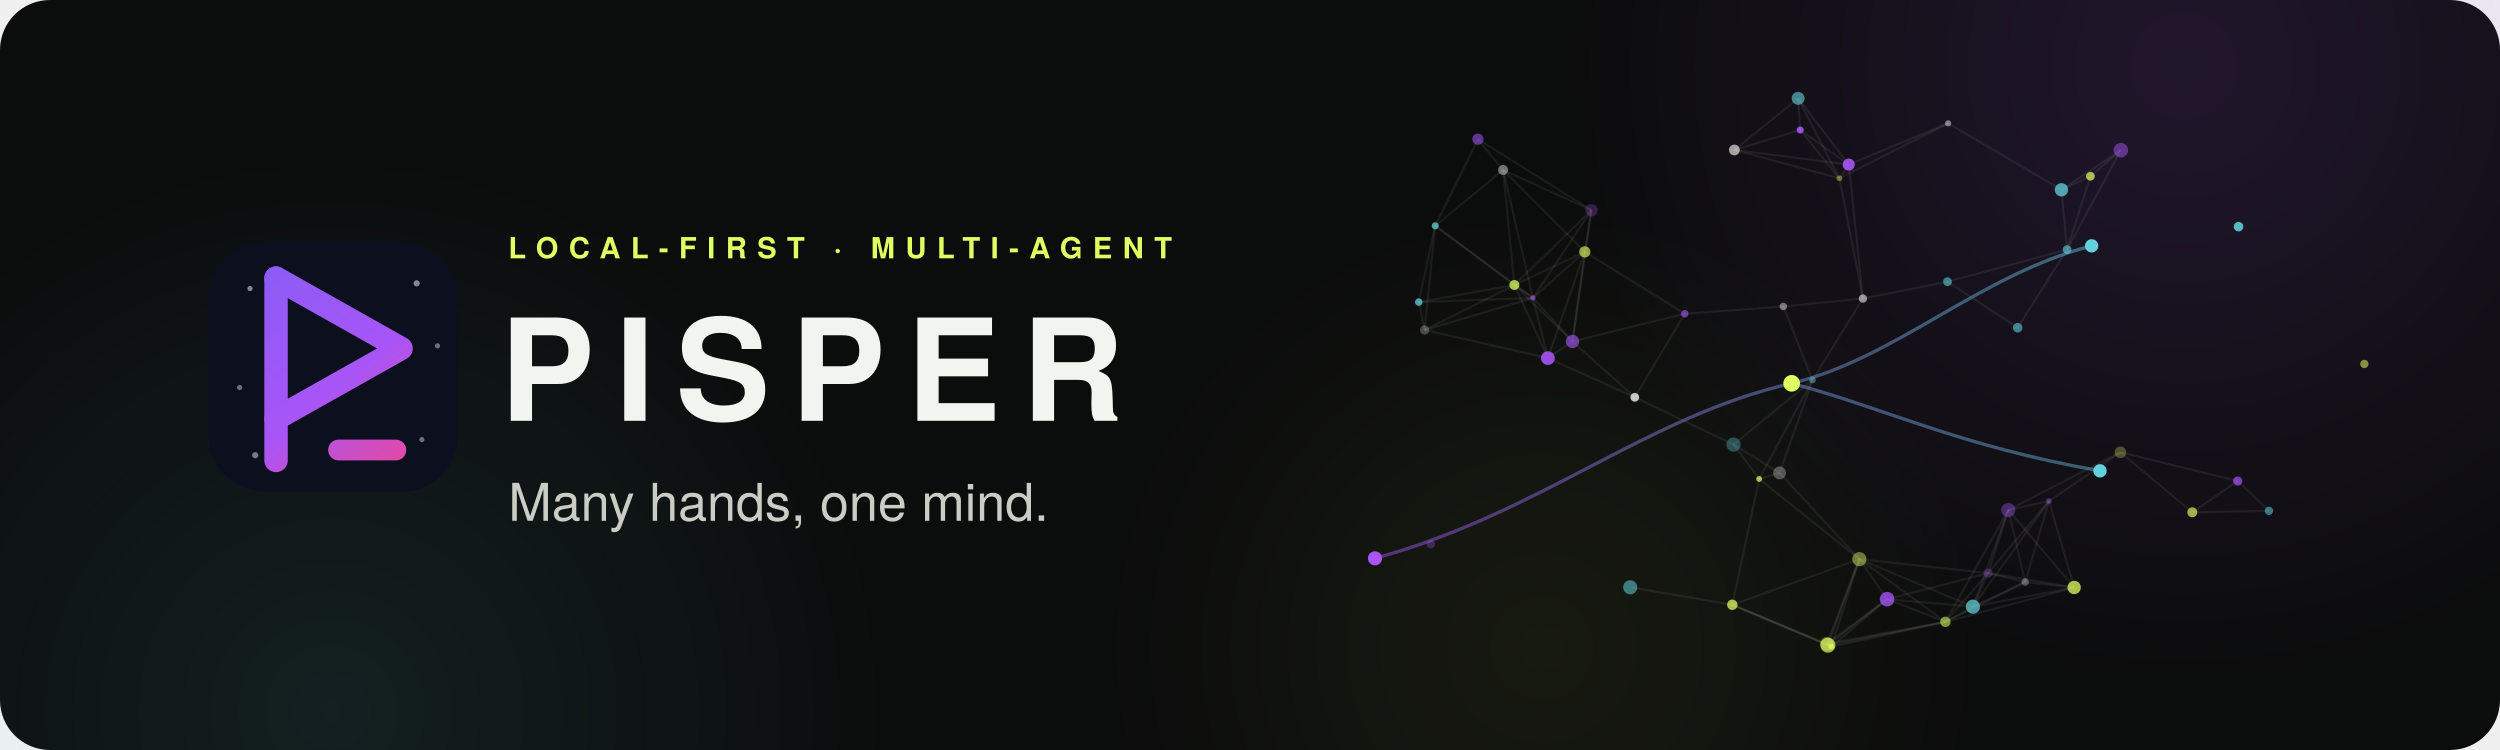
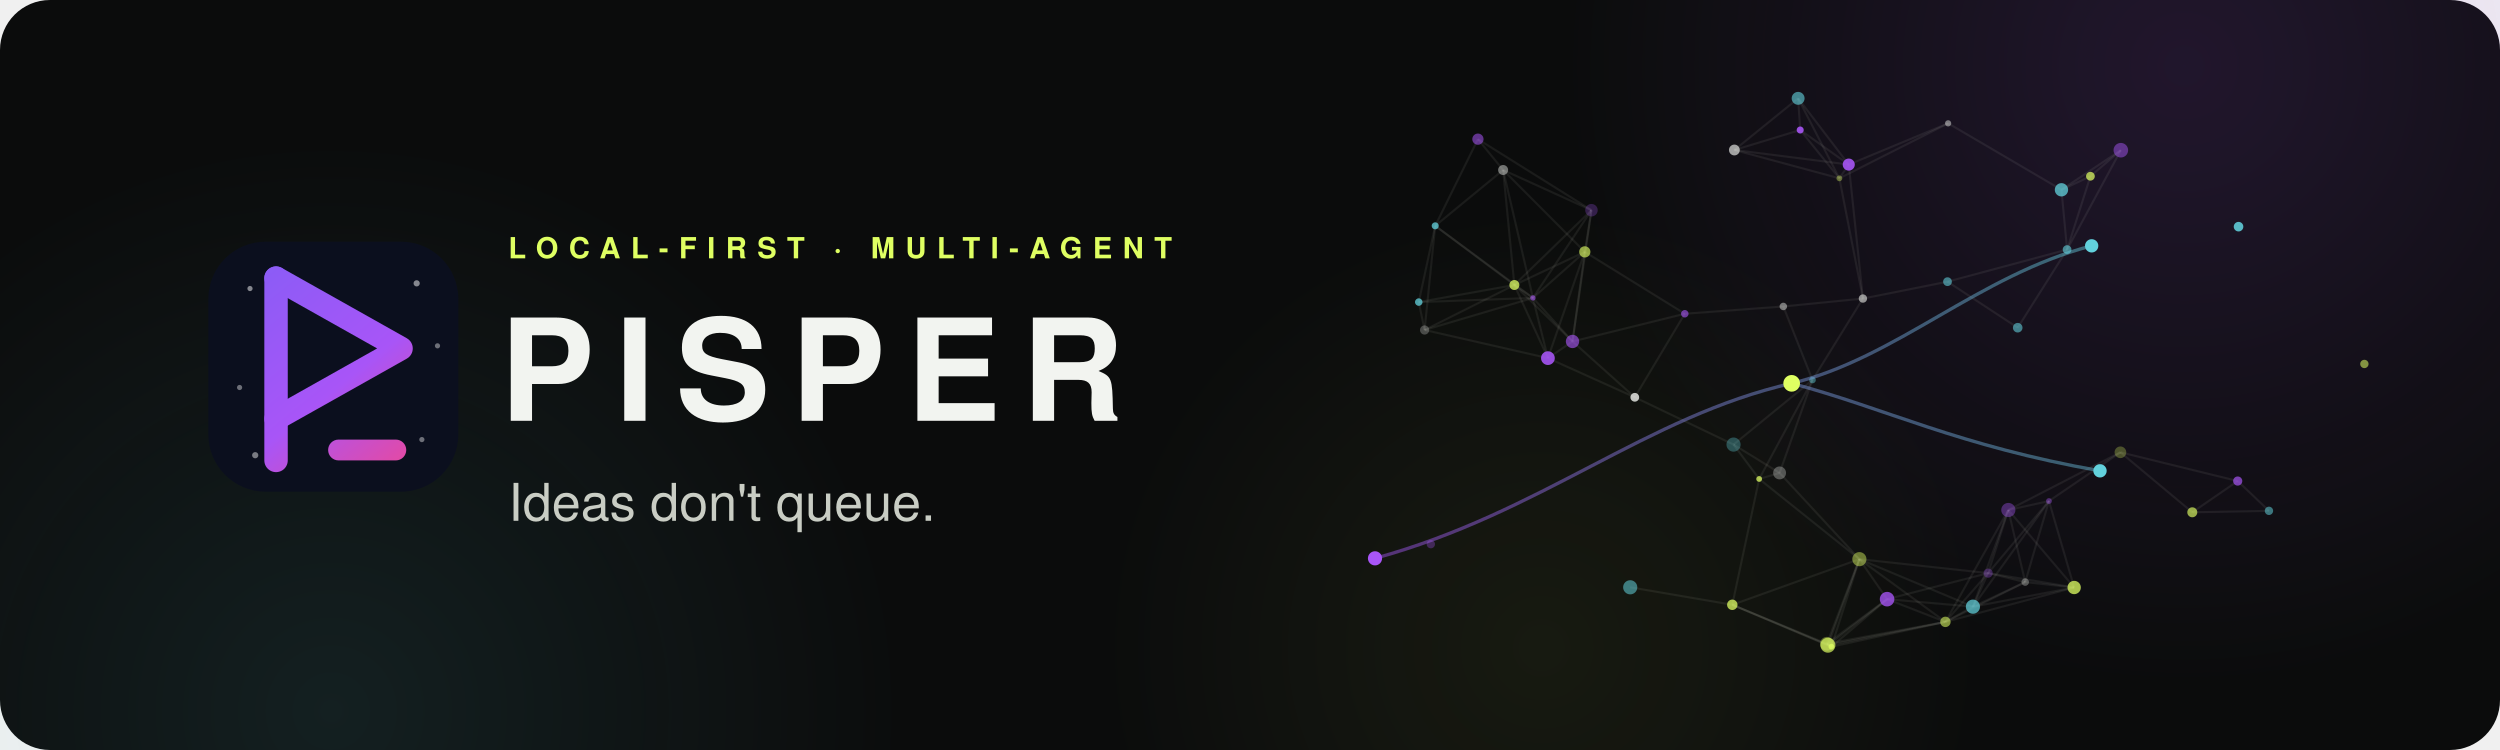
- <svg xmlns="http://www.w3.org/2000/svg" viewBox="0 0 1200 360" role="img" aria-label="Pisper — Many hands, one mind">
+ <svg xmlns="http://www.w3.org/2000/svg" viewBox="0 0 1200 360" role="img" aria-label="Pisper — Ideas don't queue">
  <defs>
    <linearGradient id="pa" x1="9" y1="6" x2="40" y2="44" gradientUnits="userSpaceOnUse">
      <stop offset="0" stop-color="#8B5CF6" />
      <stop offset="0.55" stop-color="#A855F7" />
      <stop offset="1" stop-color="#EC4899" />
    </linearGradient>
    <linearGradient id="branch" x1="660" y1="268" x2="1010" y2="120" gradientUnits="userSpaceOnUse">
      <stop offset="0" stop-color="#A855F7" />
      <stop offset="1" stop-color="#62D1DC" />
    </linearGradient>
    <radialGradient id="gP">
      <stop offset="0" stop-color="#A855F7" stop-opacity="0.14" />
      <stop offset="0.7" stop-color="#A855F7" stop-opacity="0" />
    </radialGradient>
    <radialGradient id="gC">
      <stop offset="0" stop-color="#62D1DC" stop-opacity="0.10" />
      <stop offset="0.7" stop-color="#62D1DC" stop-opacity="0" />
    </radialGradient>
    <radialGradient id="gL">
      <stop offset="0" stop-color="#DFFF62" stop-opacity="0.06" />
      <stop offset="0.7" stop-color="#DFFF62" stop-opacity="0" />
    </radialGradient>
  </defs>
  <rect width="1200" height="360" rx="24" fill="#0B0C0C" />
  <circle cx="1050" cy="30" r="430" fill="url(#gP)" />
  <circle cx="160" cy="340" r="390" fill="url(#gC)" />
  <circle cx="740" cy="310" r="300" fill="url(#gL)" />
  <g stroke="#F2F4F0" stroke-opacity="0.07" stroke-width="1">
    <line x1="887.4" y1="79.0" x2="832.5" y2="72.0" />
    <line x1="887.4" y1="79.0" x2="882.9" y2="85.6" />
    <line x1="887.4" y1="79.0" x2="864.1" y2="62.4" />
    <line x1="887.4" y1="79.0" x2="894.2" y2="143.3" />
    <line x1="887.4" y1="79.0" x2="935.1" y2="59.2" />
    <line x1="887.4" y1="79.0" x2="863.1" y2="47.2" />
    <line x1="989.5" y1="91.1" x2="1003.4" y2="84.6" />
    <line x1="989.5" y1="91.1" x2="992.2" y2="119.8" />
    <line x1="989.5" y1="91.1" x2="935.1" y2="59.2" />
    <line x1="989.5" y1="91.1" x2="1018.0" y2="72.1" />
    <line x1="892.5" y1="268.4" x2="954.3" y2="275.1" />
    <line x1="892.5" y1="268.4" x2="854.2" y2="227.0" />
    <line x1="892.5" y1="268.4" x2="879.1" y2="310.4" />
    <line x1="892.5" y1="268.4" x2="947.0" y2="291.2" />
    <line x1="892.5" y1="268.4" x2="933.8" y2="298.5" />
    <line x1="892.5" y1="268.4" x2="876.9" y2="309.0" />
    <line x1="892.5" y1="268.4" x2="831.5" y2="290.3" />
    <line x1="892.5" y1="268.4" x2="905.8" y2="287.6" />
    <line x1="892.5" y1="268.4" x2="844.4" y2="229.9" />
    <line x1="892.5" y1="268.4" x2="877.4" y2="309.7" />
    <line x1="735.8" y1="143.0" x2="721.5" y2="81.6" />
    <line x1="735.8" y1="143.0" x2="743.0" y2="171.9" />
    <line x1="735.8" y1="143.0" x2="683.8" y2="158.4" />
    <line x1="735.8" y1="143.0" x2="681.0" y2="145.0" />
    <line x1="735.8" y1="143.0" x2="754.8" y2="163.9" />
    <line x1="735.8" y1="143.0" x2="763.9" y2="100.9" />
    <line x1="735.8" y1="143.0" x2="760.7" y2="120.9" />
    <line x1="735.8" y1="143.0" x2="726.9" y2="136.8" />
    <line x1="735.8" y1="143.0" x2="688.9" y2="108.4" />
    <line x1="954.3" y1="275.1" x2="983.5" y2="240.5" />
    <line x1="954.3" y1="275.1" x2="947.0" y2="291.2" />
    <line x1="954.3" y1="275.1" x2="933.8" y2="298.5" />
    <line x1="954.3" y1="275.1" x2="972.1" y2="279.4" />
    <line x1="954.3" y1="275.1" x2="905.8" y2="287.6" />
    <line x1="954.3" y1="275.1" x2="964.0" y2="244.8" />
    <line x1="954.3" y1="275.1" x2="995.6" y2="282.0" />
    <line x1="832.1" y1="213.4" x2="870.0" y2="182.4" />
    <line x1="832.1" y1="213.4" x2="854.2" y2="227.0" />
    <line x1="832.1" y1="213.4" x2="784.7" y2="190.7" />
    <line x1="832.1" y1="213.4" x2="844.4" y2="229.9" />
    <line x1="870.0" y1="182.4" x2="854.2" y2="227.0" />
    <line x1="870.0" y1="182.4" x2="844.4" y2="229.9" />
    <line x1="870.0" y1="182.4" x2="856.0" y2="147.1" />
    <line x1="870.0" y1="182.4" x2="894.2" y2="143.3" />
    <line x1="854.2" y1="227.0" x2="844.4" y2="229.9" />
    <line x1="983.5" y1="240.5" x2="947.0" y2="291.2" />
    <line x1="983.5" y1="240.5" x2="972.1" y2="279.4" />
    <line x1="983.5" y1="240.5" x2="964.0" y2="244.8" />
    <line x1="983.5" y1="240.5" x2="995.6" y2="282.0" />
    <line x1="983.5" y1="240.5" x2="1017.8" y2="217.1" />
    <line x1="721.5" y1="81.6" x2="709.4" y2="66.8" />
    <line x1="721.5" y1="81.6" x2="763.9" y2="100.9" />
    <line x1="721.5" y1="81.6" x2="760.7" y2="120.9" />
    <line x1="721.5" y1="81.6" x2="726.9" y2="136.8" />
    <line x1="721.5" y1="81.6" x2="688.9" y2="108.4" />
    <line x1="879.1" y1="310.4" x2="933.8" y2="298.5" />
    <line x1="879.1" y1="310.4" x2="876.9" y2="309.0" />
    <line x1="879.1" y1="310.4" x2="831.5" y2="290.3" />
    <line x1="879.1" y1="310.4" x2="905.8" y2="287.6" />
    <line x1="879.1" y1="310.4" x2="877.4" y2="309.7" />
    <line x1="947.0" y1="291.2" x2="933.8" y2="298.5" />
    <line x1="947.0" y1="291.2" x2="972.1" y2="279.4" />
    <line x1="947.0" y1="291.2" x2="905.8" y2="287.6" />
    <line x1="947.0" y1="291.2" x2="964.0" y2="244.8" />
    <line x1="947.0" y1="291.2" x2="995.6" y2="282.0" />
    <line x1="1003.4" y1="84.6" x2="992.2" y2="119.8" />
    <line x1="1003.4" y1="84.6" x2="1018.0" y2="72.1" />
    <line x1="992.2" y1="119.8" x2="934.8" y2="135.2" />
    <line x1="992.2" y1="119.8" x2="968.5" y2="157.3" />
    <line x1="992.2" y1="119.8" x2="1018.0" y2="72.1" />
    <line x1="709.4" y1="66.8" x2="763.9" y2="100.9" />
    <line x1="709.4" y1="66.8" x2="688.9" y2="108.4" />
    <line x1="933.8" y1="298.5" x2="876.9" y2="309.0" />
    <line x1="933.8" y1="298.5" x2="972.1" y2="279.4" />
    <line x1="933.8" y1="298.5" x2="905.8" y2="287.6" />
    <line x1="933.8" y1="298.5" x2="964.0" y2="244.8" />
    <line x1="933.8" y1="298.5" x2="995.6" y2="282.0" />
    <line x1="933.8" y1="298.5" x2="877.4" y2="309.7" />
    <line x1="876.9" y1="309.0" x2="831.5" y2="290.3" />
    <line x1="876.9" y1="309.0" x2="905.8" y2="287.6" />
    <line x1="876.9" y1="309.0" x2="877.4" y2="309.7" />
    <line x1="743.0" y1="171.9" x2="683.8" y2="158.4" />
    <line x1="743.0" y1="171.9" x2="784.7" y2="190.7" />
    <line x1="743.0" y1="171.9" x2="754.8" y2="163.9" />
    <line x1="743.0" y1="171.9" x2="760.7" y2="120.9" />
    <line x1="743.0" y1="171.9" x2="726.9" y2="136.8" />
    <line x1="832.5" y1="72.0" x2="882.9" y2="85.6" />
    <line x1="832.5" y1="72.0" x2="864.1" y2="62.4" />
    <line x1="832.5" y1="72.0" x2="863.1" y2="47.2" />
    <line x1="831.5" y1="290.3" x2="782.5" y2="281.9" />
    <line x1="831.5" y1="290.3" x2="844.4" y2="229.9" />
    <line x1="831.5" y1="290.3" x2="877.4" y2="309.7" />
    <line x1="882.9" y1="85.6" x2="864.1" y2="62.4" />
    <line x1="882.9" y1="85.6" x2="894.2" y2="143.3" />
    <line x1="882.9" y1="85.6" x2="935.1" y2="59.2" />
    <line x1="882.9" y1="85.6" x2="863.1" y2="47.2" />
    <line x1="1074.1" y1="230.9" x2="1089.1" y2="245.2" />
    <line x1="1074.1" y1="230.9" x2="1052.3" y2="245.9" />
    <line x1="1074.1" y1="230.9" x2="1017.8" y2="217.1" />
    <line x1="972.1" y1="279.4" x2="964.0" y2="244.8" />
    <line x1="972.1" y1="279.4" x2="995.6" y2="282.0" />
    <line x1="864.1" y1="62.4" x2="863.1" y2="47.2" />
    <line x1="683.8" y1="158.4" x2="681.0" y2="145.0" />
    <line x1="683.8" y1="158.4" x2="726.9" y2="136.8" />
    <line x1="683.8" y1="158.4" x2="688.9" y2="108.4" />
    <line x1="681.0" y1="145.0" x2="726.9" y2="136.8" />
    <line x1="681.0" y1="145.0" x2="688.9" y2="108.4" />
    <line x1="784.7" y1="190.7" x2="754.8" y2="163.9" />
    <line x1="784.7" y1="190.7" x2="808.7" y2="150.6" />
    <line x1="905.8" y1="287.6" x2="877.4" y2="309.7" />
    <line x1="964.0" y1="244.8" x2="995.6" y2="282.0" />
    <line x1="964.0" y1="244.8" x2="1017.8" y2="217.1" />
    <line x1="1089.1" y1="245.2" x2="1052.3" y2="245.9" />
    <line x1="754.8" y1="163.9" x2="763.9" y2="100.9" />
    <line x1="754.8" y1="163.9" x2="760.7" y2="120.9" />
    <line x1="754.8" y1="163.9" x2="726.9" y2="136.8" />
    <line x1="754.8" y1="163.9" x2="808.7" y2="150.6" />
    <line x1="856.0" y1="147.1" x2="894.2" y2="143.3" />
    <line x1="856.0" y1="147.1" x2="808.7" y2="150.6" />
    <line x1="763.9" y1="100.9" x2="760.7" y2="120.9" />
    <line x1="763.9" y1="100.9" x2="726.9" y2="136.8" />
    <line x1="1052.3" y1="245.9" x2="1017.8" y2="217.1" />
    <line x1="934.8" y1="135.2" x2="894.2" y2="143.3" />
    <line x1="934.8" y1="135.2" x2="968.5" y2="157.3" />
    <line x1="760.7" y1="120.9" x2="726.9" y2="136.8" />
    <line x1="760.7" y1="120.9" x2="808.7" y2="150.6" />
    <line x1="726.9" y1="136.8" x2="688.9" y2="108.4" />
  </g>
  <g>
    <circle cx="686.8" cy="261.2" r="2.0" fill="#a855f7" opacity="0.31" />
    <circle cx="887.4" cy="79.0" r="2.9" fill="#a855f7" opacity="0.89" />
    <circle cx="989.5" cy="91.1" r="3.2" fill="#62d1dc" opacity="0.75" />
    <circle cx="892.5" cy="268.4" r="3.4" fill="#dfff62" opacity="0.45" />
    <circle cx="735.8" cy="143.0" r="1.3" fill="#a855f7" opacity="0.58" />
    <circle cx="954.3" cy="275.1" r="2.2" fill="#a855f7" opacity="0.30" />
    <circle cx="832.1" cy="213.4" r="3.4" fill="#62d1dc" opacity="0.33" />
    <circle cx="1074.5" cy="108.8" r="2.3" fill="#62d1dc" opacity="0.87" />
    <circle cx="870.0" cy="182.4" r="1.6" fill="#62d1dc" opacity="0.44" />
    <circle cx="854.2" cy="227.0" r="3.1" fill="#f2f4f0" opacity="0.30" />
    <circle cx="983.5" cy="240.5" r="1.4" fill="#a855f7" opacity="0.40" />
    <circle cx="721.5" cy="81.6" r="2.4" fill="#f2f4f0" opacity="0.44" />
    <circle cx="879.1" cy="310.4" r="1.4" fill="#dfff62" opacity="0.73" />
    <circle cx="947.0" cy="291.2" r="3.4" fill="#62d1dc" opacity="0.72" />
    <circle cx="1003.4" cy="84.6" r="2.1" fill="#dfff62" opacity="0.72" />
    <circle cx="1134.9" cy="174.7" r="2.0" fill="#dfff62" opacity="0.55" />
    <circle cx="992.2" cy="119.8" r="2.1" fill="#62d1dc" opacity="0.61" />
    <circle cx="709.4" cy="66.8" r="2.7" fill="#a855f7" opacity="0.55" />
    <circle cx="933.8" cy="298.5" r="2.5" fill="#dfff62" opacity="0.56" />
    <circle cx="876.9" cy="309.0" r="3.3" fill="#dfff62" opacity="0.34" />
    <circle cx="743.0" cy="171.9" r="3.3" fill="#a855f7" opacity="0.88" />
    <circle cx="832.5" cy="72.0" r="2.6" fill="#f2f4f0" opacity="0.64" />
    <circle cx="831.5" cy="290.3" r="2.5" fill="#dfff62" opacity="0.74" />
    <circle cx="882.9" cy="85.6" r="1.4" fill="#dfff62" opacity="0.38" />
    <circle cx="1074.1" cy="230.9" r="2.2" fill="#a855f7" opacity="0.68" />
    <circle cx="972.1" cy="279.4" r="1.8" fill="#f2f4f0" opacity="0.31" />
    <circle cx="782.5" cy="281.9" r="3.4" fill="#62d1dc" opacity="0.54" />
    <circle cx="864.1" cy="62.4" r="1.7" fill="#a855f7" opacity="0.89" />
    <circle cx="683.8" cy="158.4" r="2.2" fill="#f2f4f0" opacity="0.26" />
    <circle cx="681.0" cy="145.0" r="1.8" fill="#62d1dc" opacity="0.75" />
    <circle cx="784.7" cy="190.7" r="2.1" fill="#f2f4f0" opacity="0.79" />
    <circle cx="905.8" cy="287.6" r="3.5" fill="#a855f7" opacity="0.78" />
    <circle cx="964.0" cy="244.8" r="3.4" fill="#a855f7" opacity="0.39" />
    <circle cx="1089.1" cy="245.2" r="2.0" fill="#62d1dc" opacity="0.53" />
    <circle cx="844.4" cy="229.9" r="1.4" fill="#dfff62" opacity="0.74" />
    <circle cx="754.8" cy="163.9" r="3.2" fill="#a855f7" opacity="0.62" />
    <circle cx="856.0" cy="147.1" r="1.8" fill="#f2f4f0" opacity="0.45" />
    <circle cx="763.9" cy="100.9" r="3.0" fill="#a855f7" opacity="0.26" />
    <circle cx="1052.3" cy="245.9" r="2.4" fill="#dfff62" opacity="0.66" />
    <circle cx="934.8" cy="135.2" r="2.1" fill="#62d1dc" opacity="0.58" />
    <circle cx="995.6" cy="282.0" r="3.2" fill="#dfff62" opacity="0.75" />
    <circle cx="894.2" cy="143.3" r="2.0" fill="#f2f4f0" opacity="0.57" />
    <circle cx="760.7" cy="120.9" r="2.7" fill="#dfff62" opacity="0.63" />
    <circle cx="935.1" cy="59.2" r="1.5" fill="#f2f4f0" opacity="0.46" />
    <circle cx="1017.8" cy="217.1" r="2.8" fill="#dfff62" opacity="0.28" />
    <circle cx="863.1" cy="47.2" r="3.1" fill="#62d1dc" opacity="0.61" />
    <circle cx="968.5" cy="157.3" r="2.3" fill="#62d1dc" opacity="0.58" />
    <circle cx="726.9" cy="136.8" r="2.4" fill="#dfff62" opacity="0.74" />
    <circle cx="688.9" cy="108.4" r="1.7" fill="#62d1dc" opacity="0.76" />
    <circle cx="877.4" cy="309.7" r="3.6" fill="#dfff62" opacity="0.68" />
    <circle cx="808.7" cy="150.6" r="1.8" fill="#a855f7" opacity="0.60" />
    <circle cx="1018.0" cy="72.1" r="3.5" fill="#a855f7" opacity="0.48" />
  </g>
  <g fill="none" stroke="url(#branch)" stroke-width="1.6" stroke-linecap="round" opacity="0.45">
    <path d="M 660 268 C 740 246, 790 200, 860 184" />
    <path d="M 860 184 C 910 172, 950 132, 1004 118" />
    <path d="M 860 184 C 905 196, 940 214, 1008 226" />
  </g>
  <g>
    <circle cx="660" cy="268" r="3.4" fill="#A855F7" />
    <circle cx="860" cy="184" r="4" fill="#DFFF62" />
    <circle cx="1004" cy="118" r="3.2" fill="#62D1DC" />
    <circle cx="1008" cy="226" r="3.2" fill="#62D1DC" />
  </g>
  <g transform="translate(100,116) scale(2.5)">
    <rect width="48" height="48" rx="11" fill="#0B0F1E" />
    <g fill="#FFFFFF">
      <circle cx="8" cy="9" r="0.5" opacity="0.5" />
      <circle cx="40" cy="8" r="0.6" opacity="0.5" />
      <circle cx="44" cy="20" r="0.5" opacity="0.4" />
      <circle cx="6" cy="28" r="0.5" opacity="0.4" />
      <circle cx="9" cy="41" r="0.6" opacity="0.45" />
      <circle cx="41" cy="38" r="0.5" opacity="0.4" />
    </g>
    <g fill="none" stroke="url(#pa)" stroke-width="4.5" stroke-linecap="round" stroke-linejoin="round">
      <path d="M13,7 V42" />
      <path d="M13,7 L37,20.5 L13,34" />
    </g>
    <rect x="23" y="38" width="15" height="4" rx="2" fill="url(#pa)" />
  </g>
  <text x="244" y="124" font-family="Avenir Next, Helvetica Neue, PingFang SC, Hiragino Sans GB, Microsoft YaHei, sans-serif" font-size="14" font-weight="700" letter-spacing="5" fill="#DFFF62">LOCAL-FIRST · MULTI-AGENT</text>
  <text x="240" y="202" font-family="Avenir Next, Helvetica Neue, PingFang SC, Hiragino Sans GB, Microsoft YaHei, sans-serif" font-size="68" font-weight="800" letter-spacing="10" fill="#F2F4F0">PISPER</text>
-   <text x="244" y="250" font-family="Avenir Next, Helvetica Neue, PingFang SC, Hiragino Sans GB, Microsoft YaHei, sans-serif" font-size="25" fill="#C9CDC4">Many hands, one mind.</text>
+   <text x="244" y="250" font-family="Avenir Next, Helvetica Neue, PingFang SC, Hiragino Sans GB, Microsoft YaHei, sans-serif" font-size="25" fill="#C9CDC4">Ideas don't queue.</text>
</svg>
